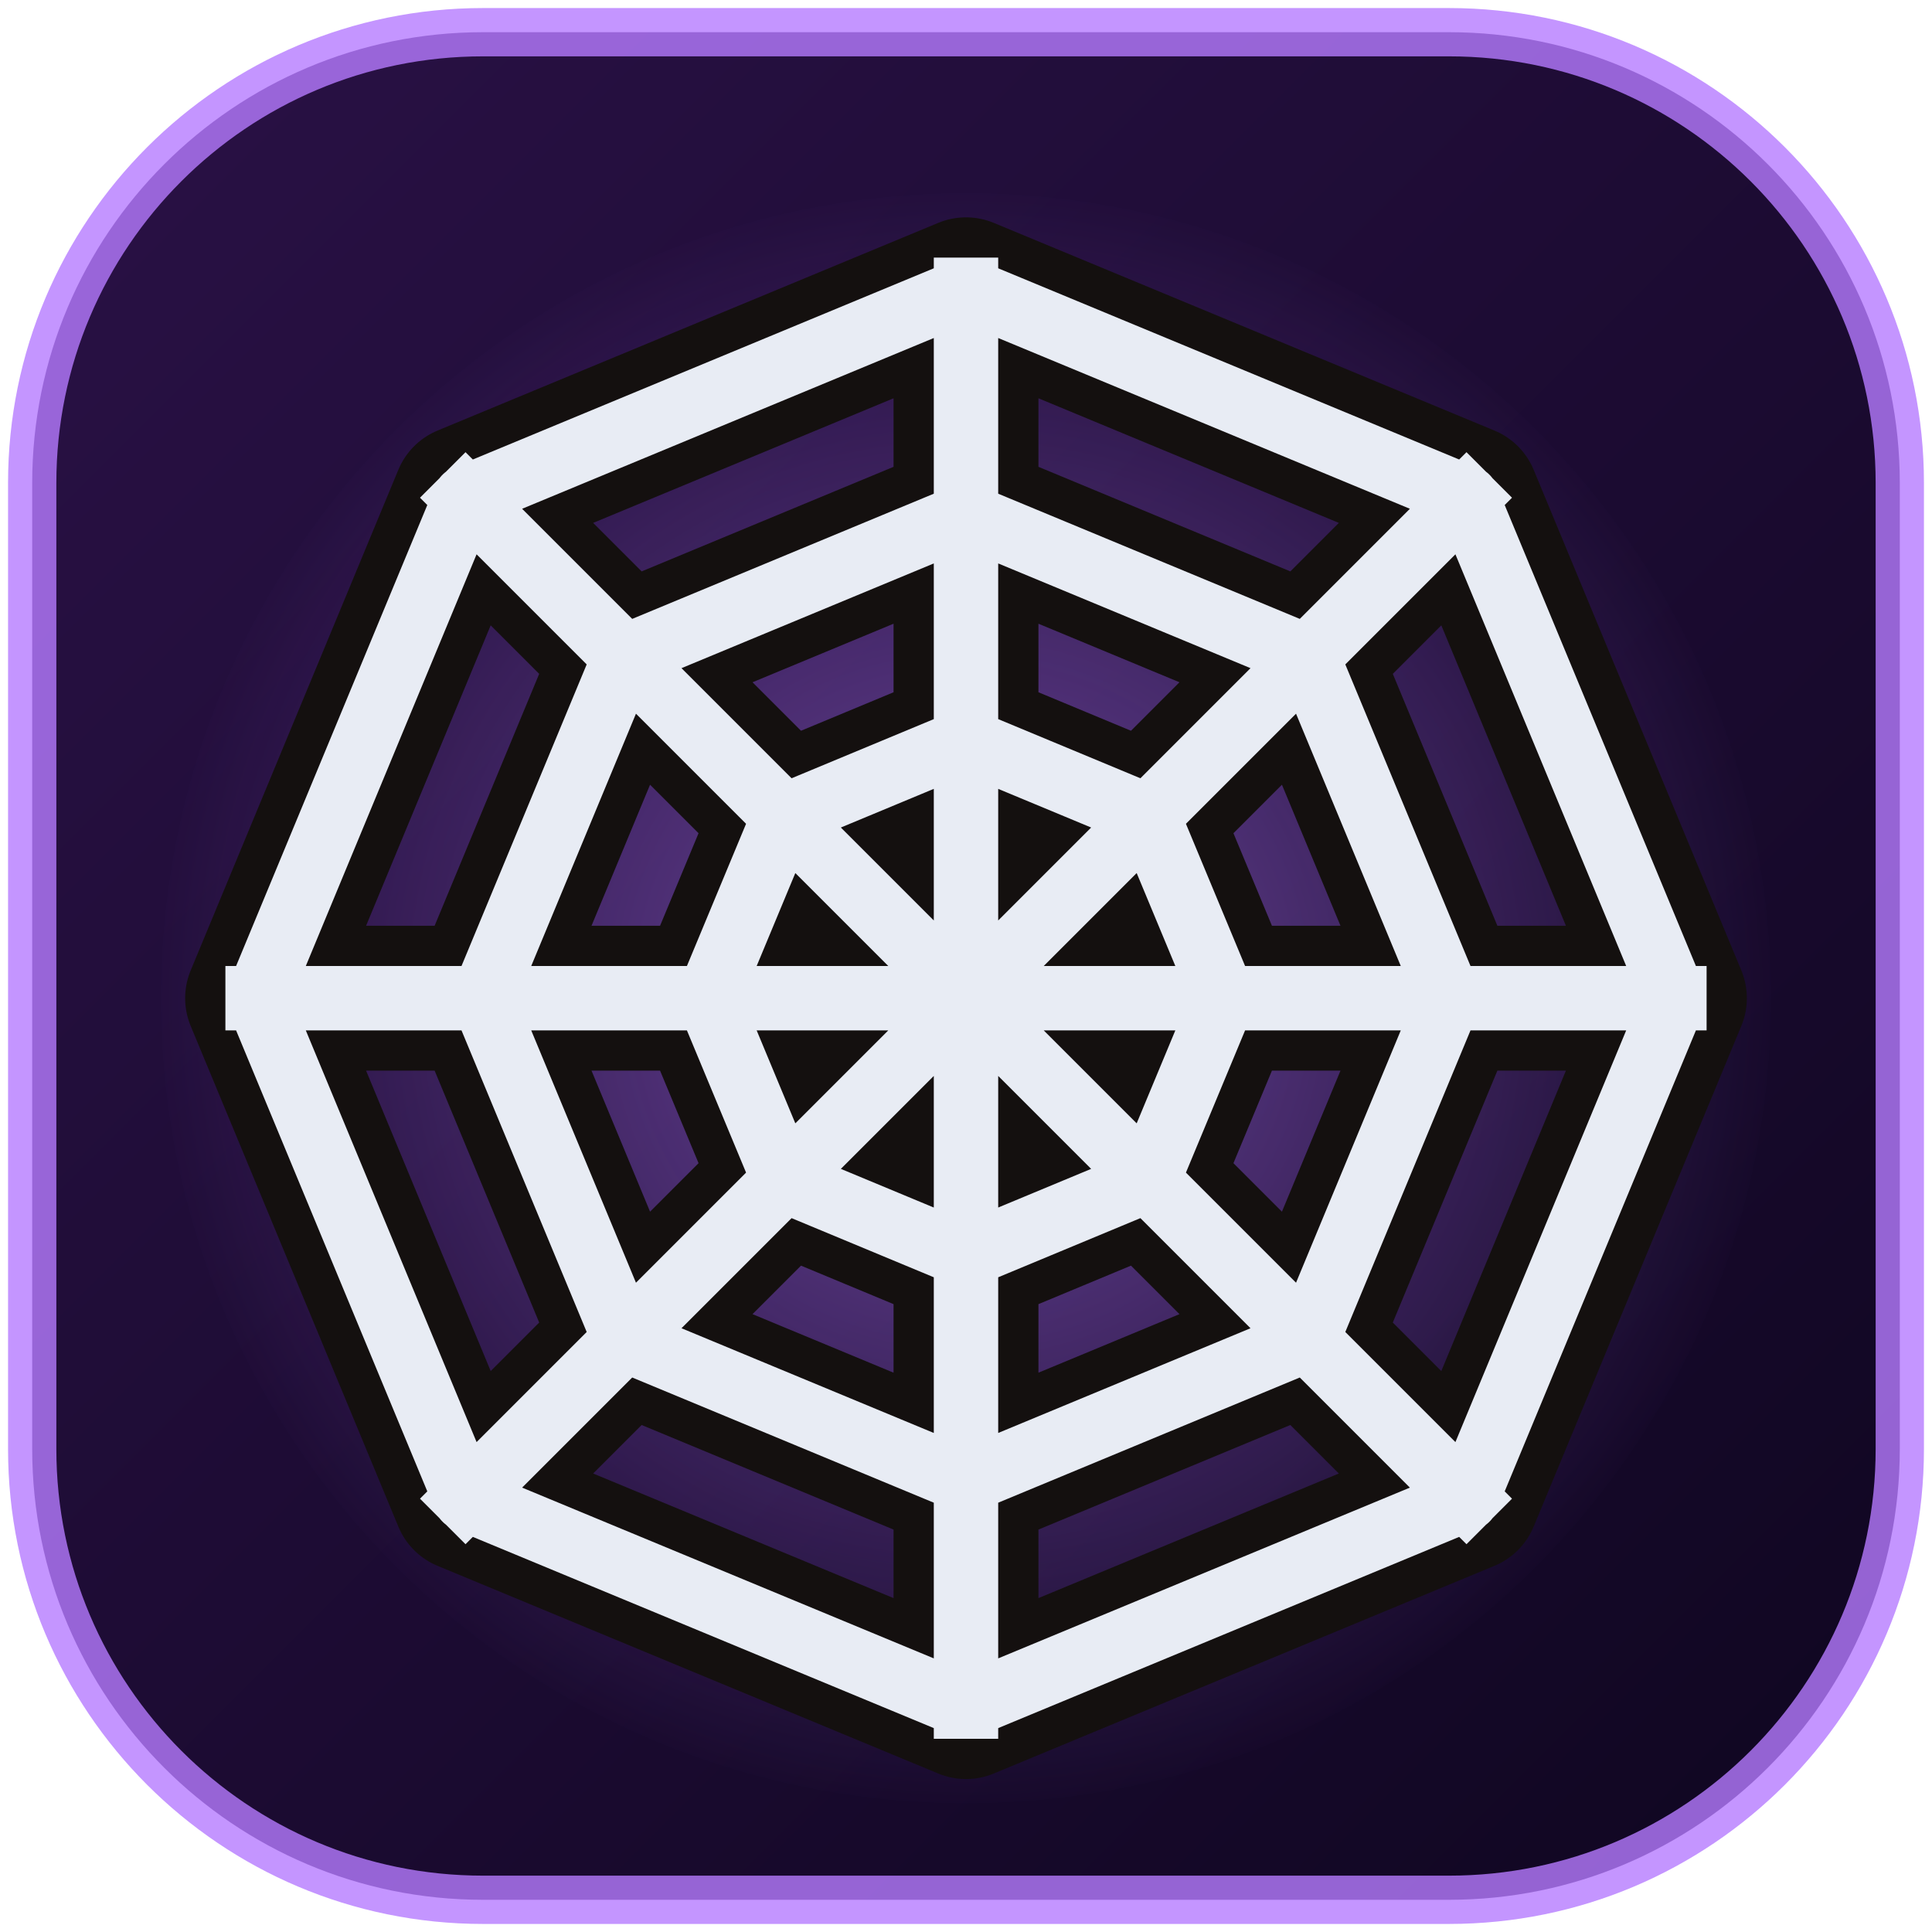
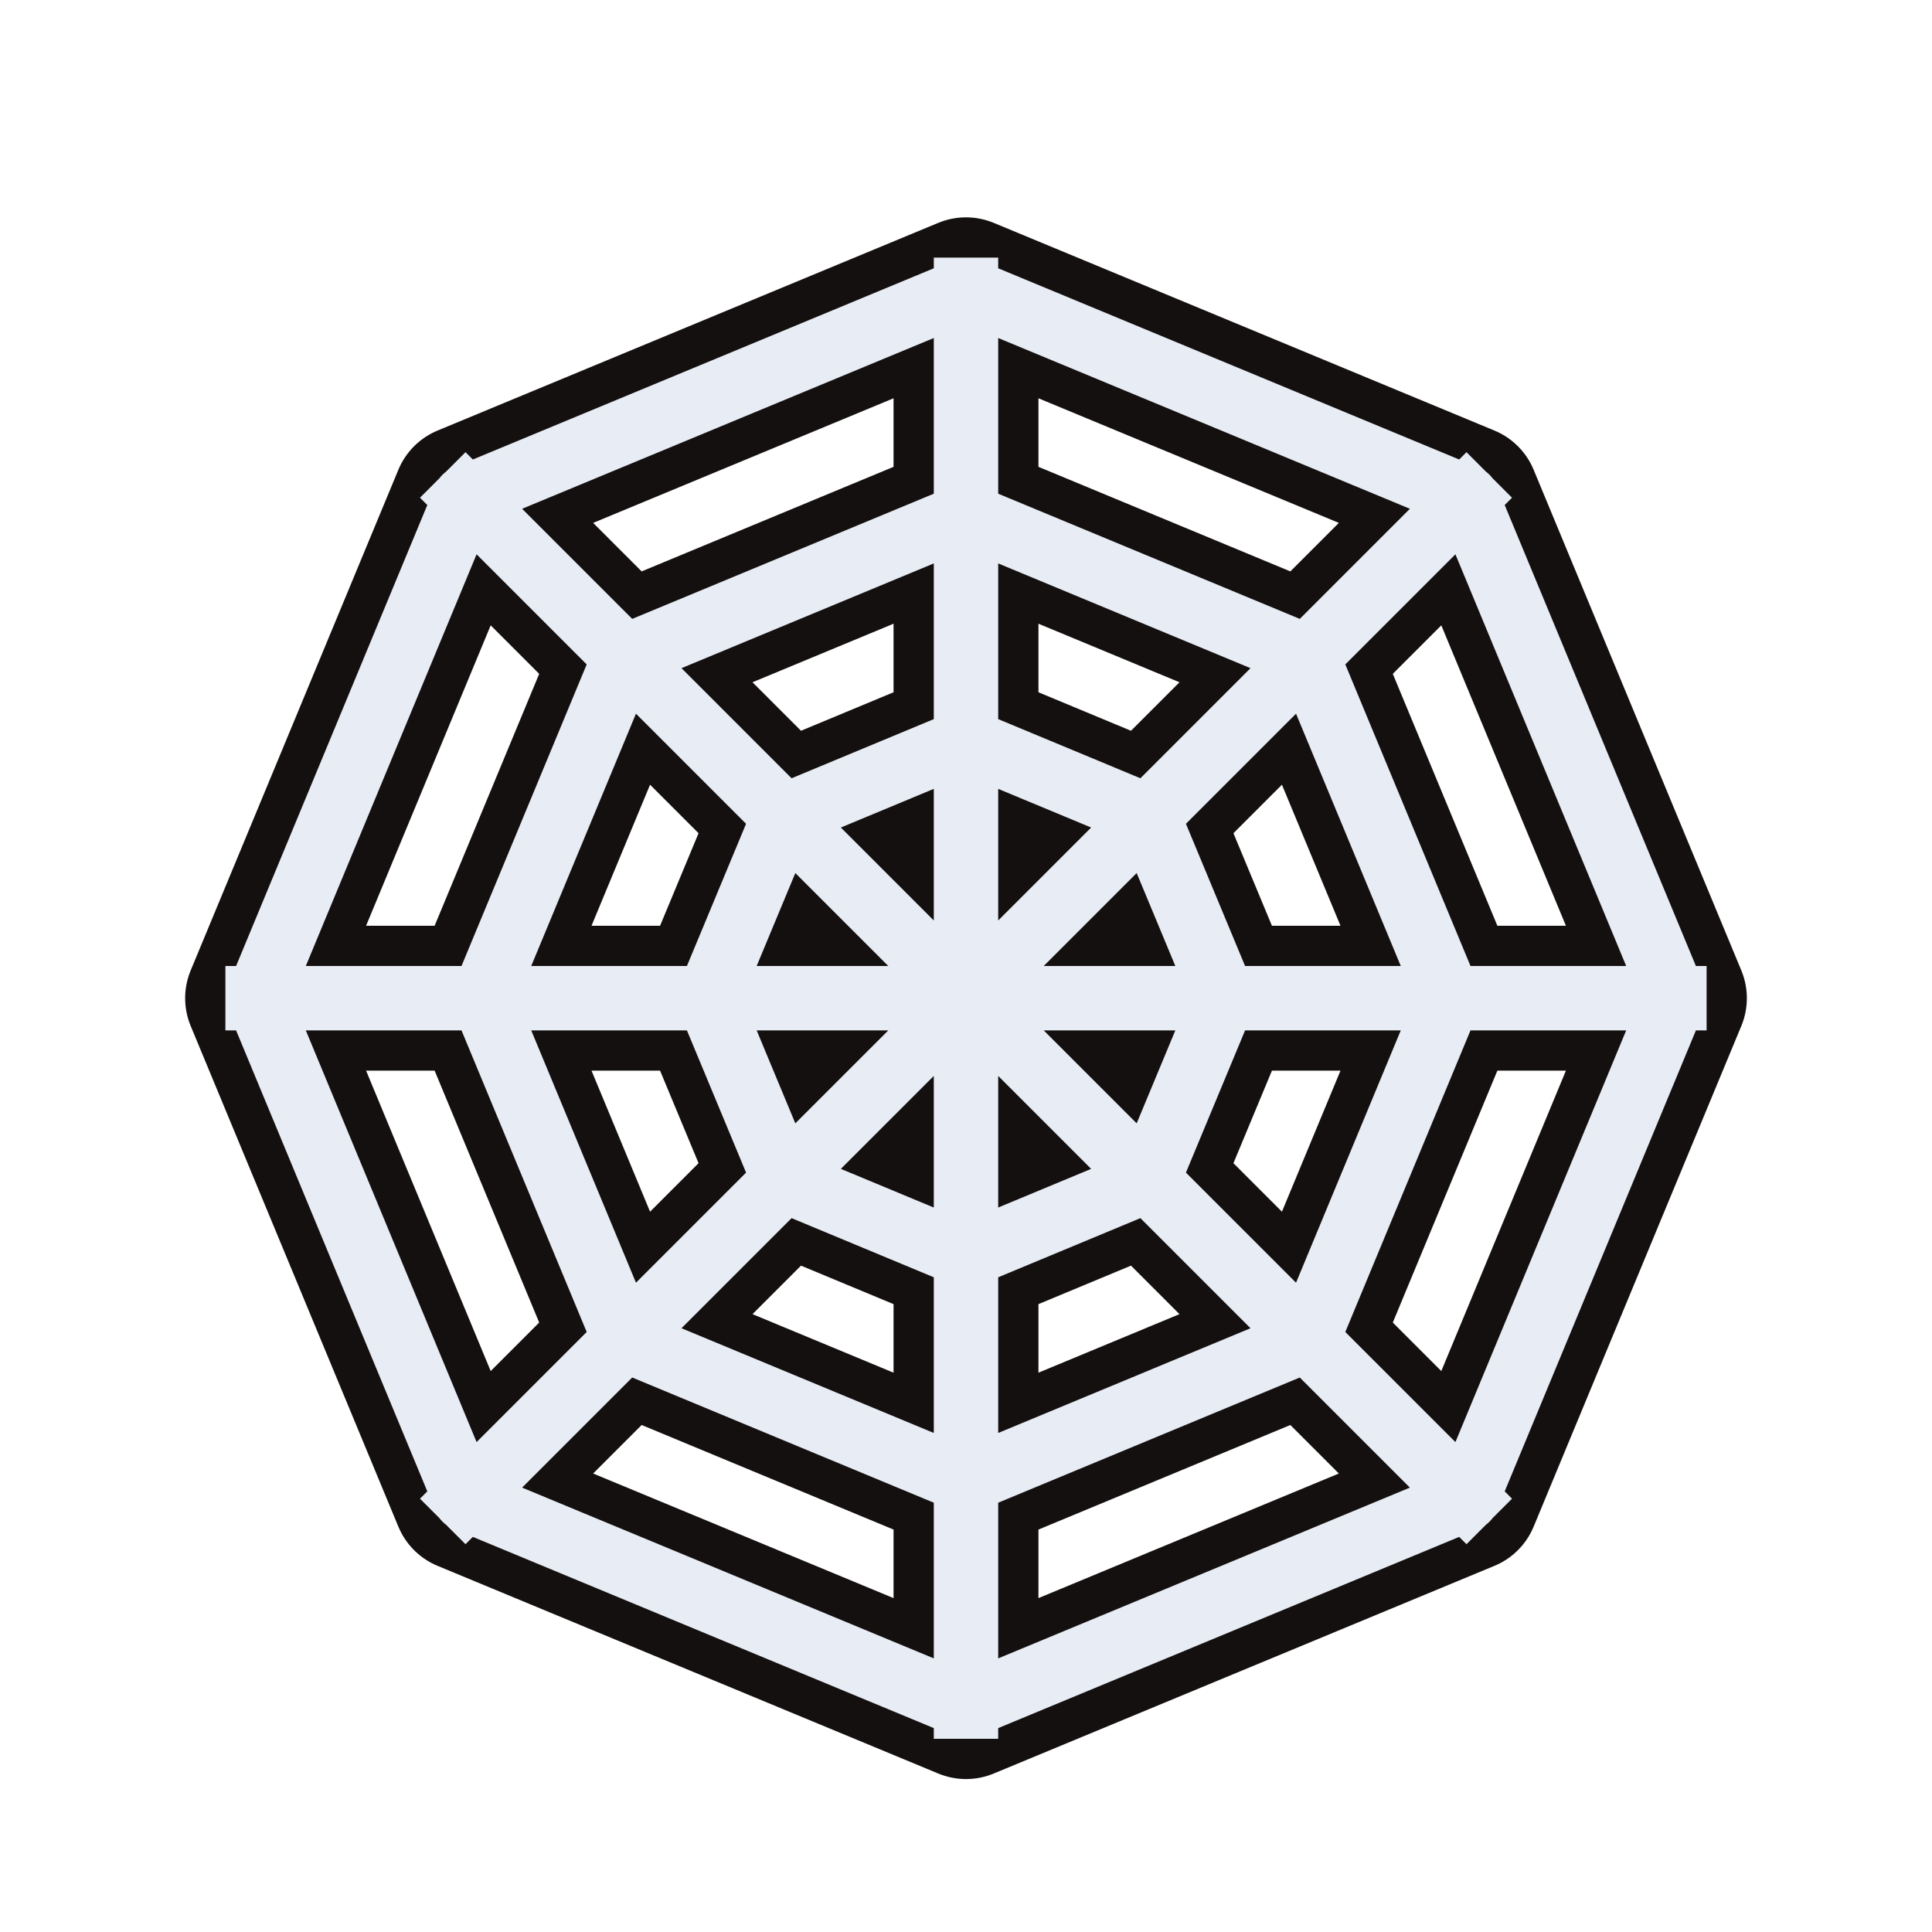
<svg xmlns="http://www.w3.org/2000/svg" viewBox="0 0 120 120">
  <defs>
    <linearGradient id="bweb" x1="0" y1="0" x2="1" y2="1">
      <stop offset="0" stop-color="#2a1146" />
      <stop offset="1" stop-color="#0f0620" />
    </linearGradient>
    <radialGradient id="gweb" cx=".5" cy=".5" r=".5">
      <stop offset="0" stop-color="#b57bff" stop-opacity=".5" />
      <stop offset="1" stop-color="#b57bff" stop-opacity="0" />
    </radialGradient>
  </defs>
-   <rect x="2" y="2" width="116" height="116" rx="28" fill="url(#bweb)" stroke="#b57bff" stroke-opacity=".8" stroke-width="3" />
-   <circle cx="60" cy="62" r="50" fill="url(#gweb)" />
  <path d="M60 62 L106.0 62.0 M60 62 L92.5 94.5 M60 62 L60.0 108.0 M60 62 L27.5 94.5 M60 62 L14.0 62.0 M60 62 L27.5 29.5 M60 62 L60.0 16.0 M60 62 L92.5 29.5 M76.0 62.0 L71.3 73.3 L60.0 78.0 L48.7 73.3 L44.0 62.0 L48.7 50.7 L60.0 46.0 L71.3 50.7Z M90.0 62.0 L81.2 83.2 L60.0 92.0 L38.8 83.2 L30.0 62.0 L38.8 40.8 L60.0 32.0 L81.2 40.8Z M104.0 62.0 L91.1 93.1 L60.0 106.0 L28.9 93.1 L16.0 62.0 L28.9 30.9 L60.0 18.0 L91.1 30.9Z" fill="none" stroke="#14100f" stroke-width="9" stroke-linejoin="round" />
  <path d="M60 62 L106.0 62.0 M60 62 L92.5 94.5 M60 62 L60.0 108.0 M60 62 L27.5 94.5 M60 62 L14.0 62.0 M60 62 L27.5 29.5 M60 62 L60.0 16.0 M60 62 L92.5 29.5 M76.0 62.0 L71.3 73.3 L60.0 78.0 L48.7 73.3 L44.0 62.0 L48.7 50.7 L60.0 46.0 L71.3 50.7Z M90.0 62.0 L81.2 83.2 L60.0 92.0 L38.8 83.2 L30.0 62.0 L38.8 40.8 L60.0 32.0 L81.2 40.8Z M104.0 62.0 L91.1 93.1 L60.0 106.0 L28.9 93.1 L16.0 62.0 L28.9 30.9 L60.0 18.0 L91.1 30.9Z" fill="none" stroke="#e8ecf4" stroke-width="4" stroke-linejoin="round" />
</svg>
